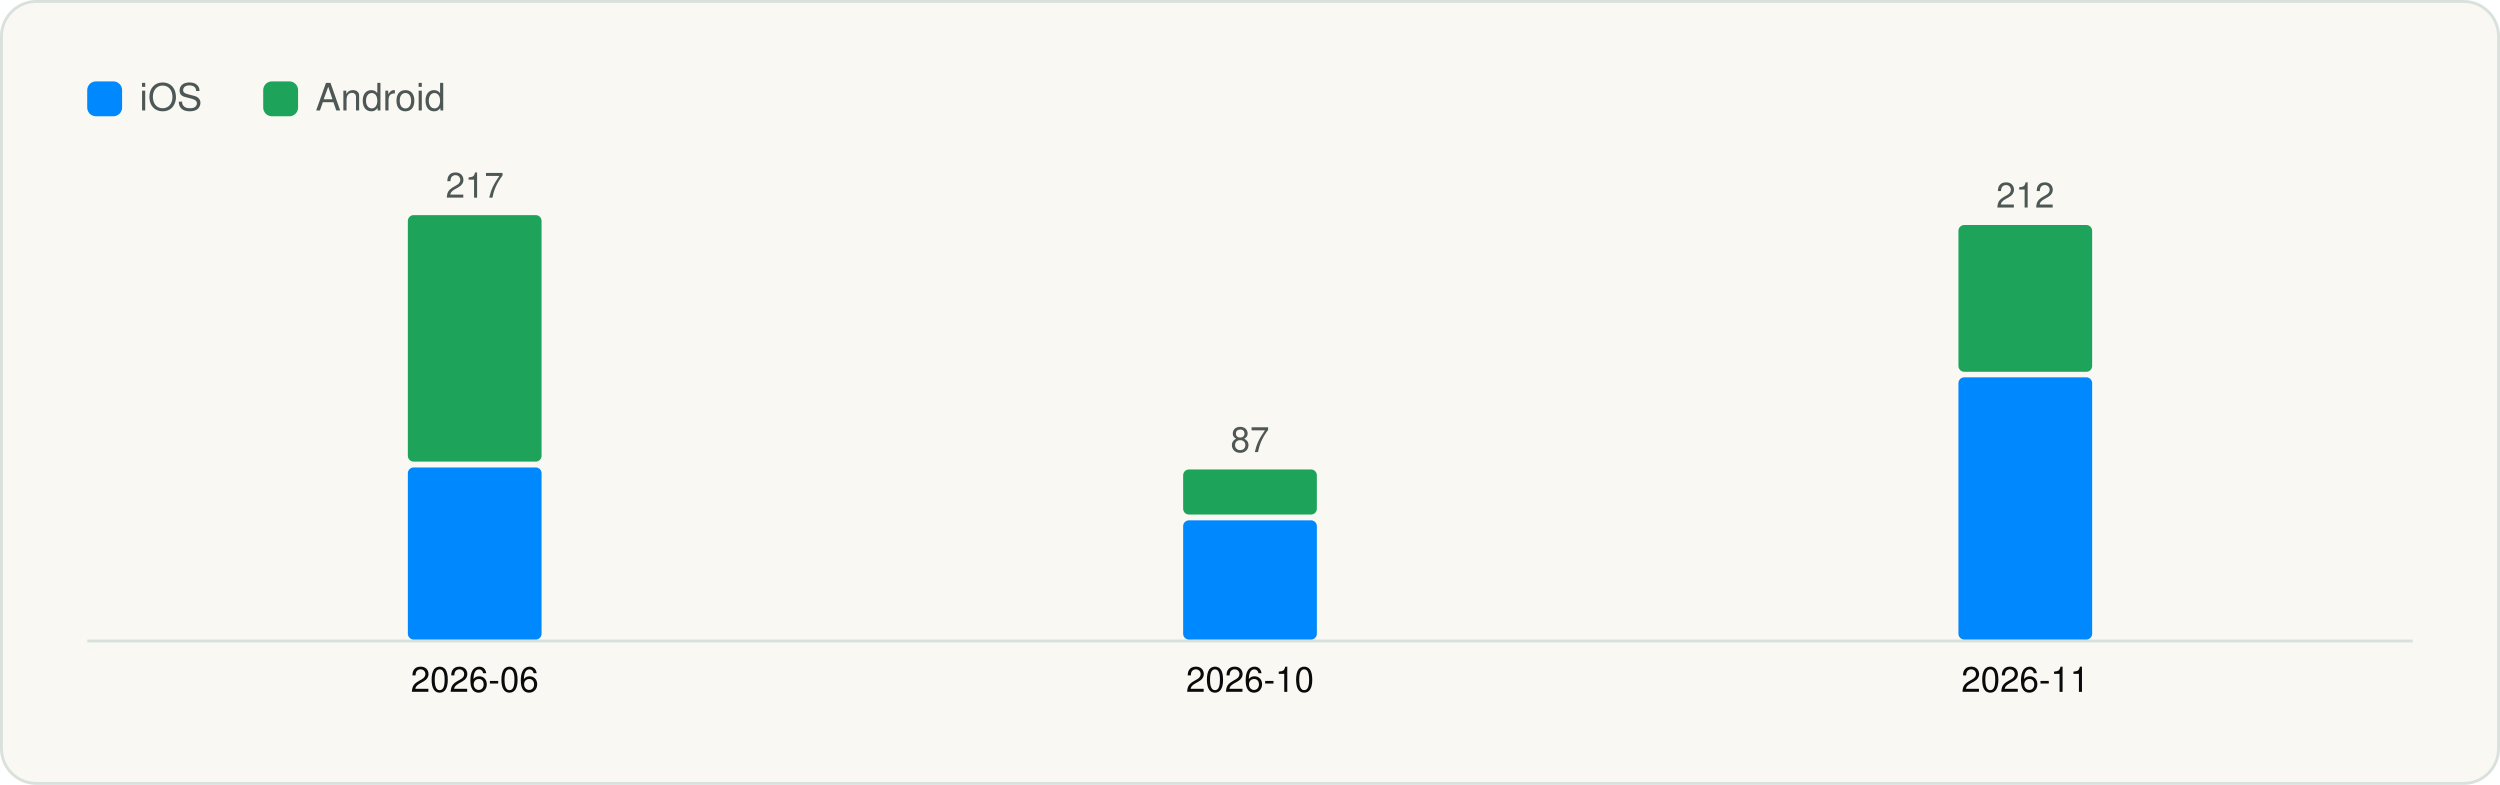
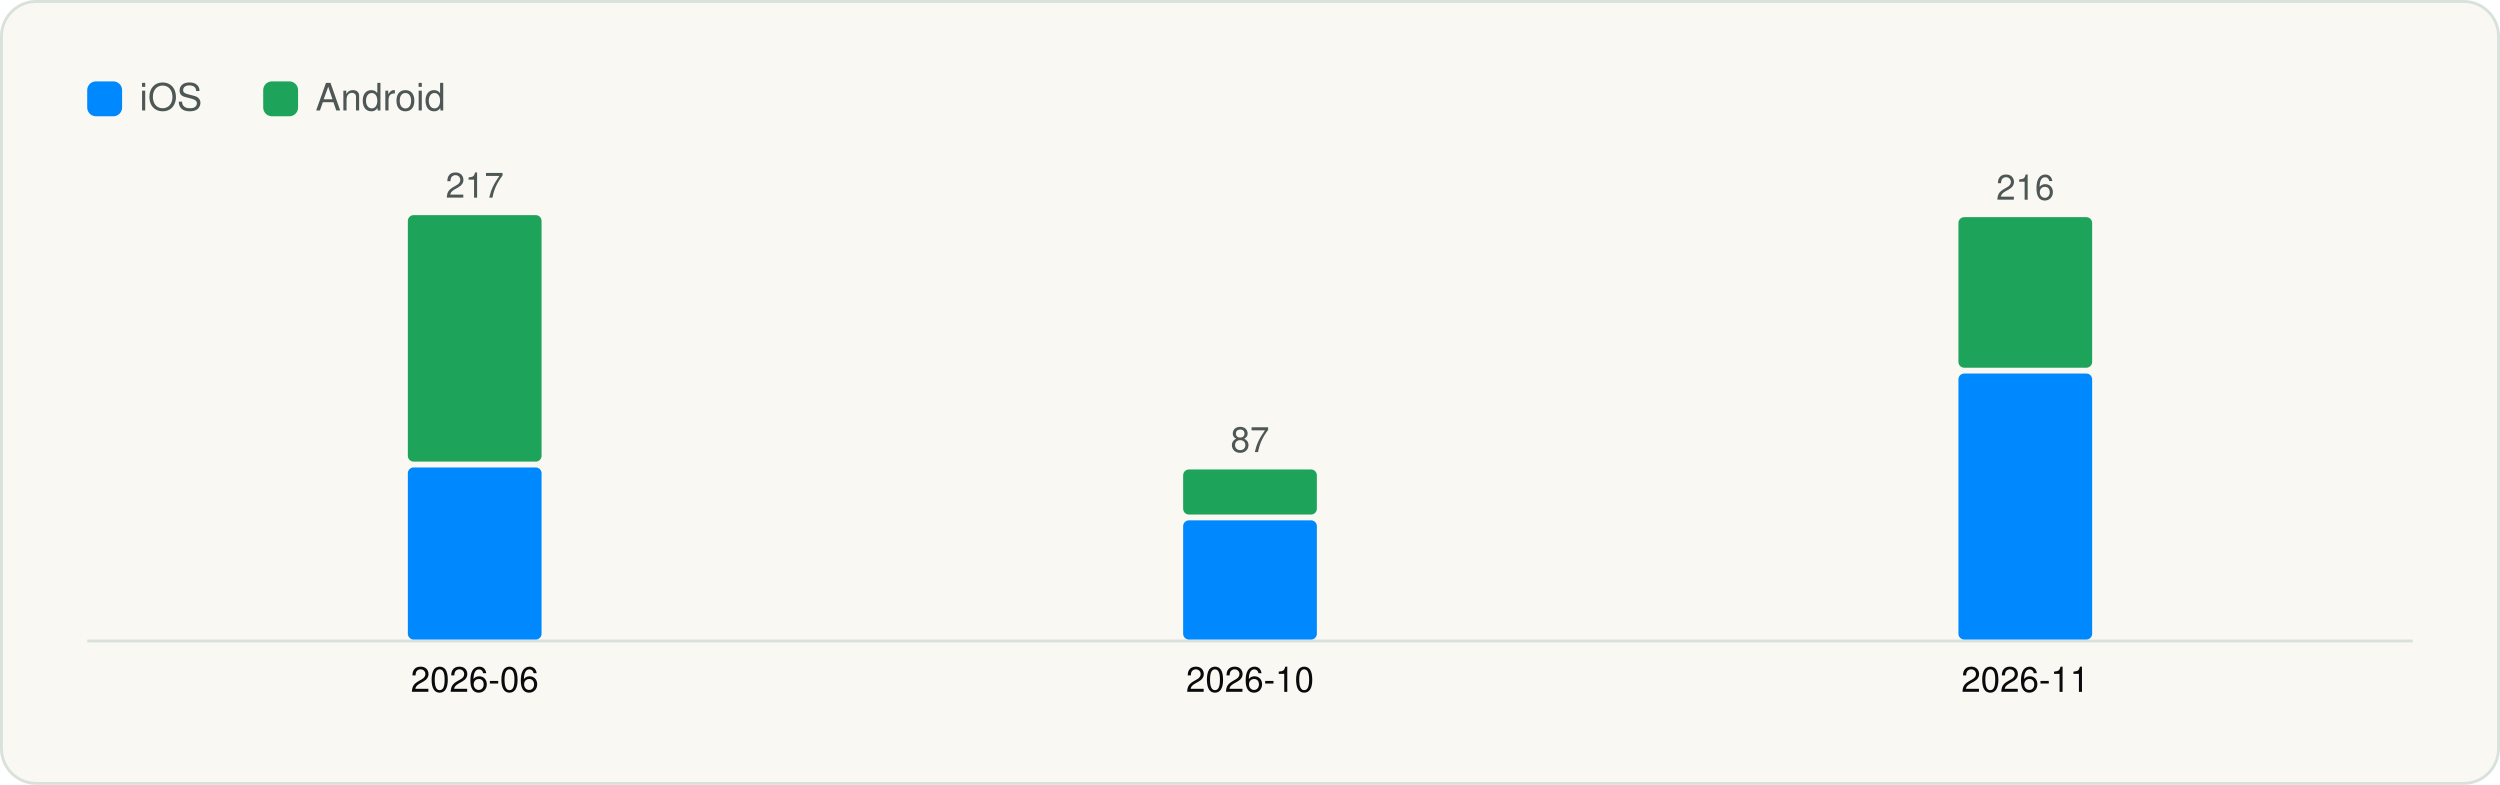
<svg xmlns="http://www.w3.org/2000/svg" viewBox="0 0 860 270" width="860" height="270" role="img" aria-label="Versions captured per month" font-family="Geist, -apple-system, BlinkMacSystemFont, 'Segoe UI', Helvetica, Arial, sans-serif">
  <rect x="0.5" y="0.5" width="859" height="269" rx="12" fill="#FAF8F3" stroke="#D9E1DD" />
  <g transform="translate(20 20)">
    <rect x="10" y="8" width="12" height="12" rx="3" fill="#0088FF" />
    <text x="28" y="18" font-size="13" fill="#4D5755">iOS</text>
    <rect x="70.54" y="8" width="12" height="12" rx="3" fill="#1EA45A" />
    <text x="88.54" y="18" font-size="13" fill="#4D5755">Android</text>
    <line x1="10" y1="200.5" x2="810" y2="200.5" stroke="#D9E1DD" />
    <rect x="120.3" y="140.8" width="46.0" height="59.2" rx="2" fill="#0088FF" />
    <rect x="120.3" y="54.0" width="46.0" height="84.8" rx="2" fill="#1EA45A" />
    <text x="143.3" y="48.0" font-size="12" text-anchor="middle" fill="#4D5755">217</text>
    <text x="143.3" y="218.0" font-size="12" text-anchor="middle" fill="#090A0B">2026-06</text>
    <rect x="387.0" y="159.0" width="46.0" height="41.0" rx="2" fill="#0088FF" />
    <rect x="387.0" y="141.5" width="46.0" height="15.5" rx="2" fill="#1EA45A" />
    <text x="410.0" y="135.5" font-size="12" text-anchor="middle" fill="#4D5755">87</text>
    <text x="410.0" y="218.0" font-size="12" text-anchor="middle" fill="#090A0B">2026-10</text>
-     <rect x="653.7" y="109.8" width="46.0" height="90.2" rx="2" fill="#0088FF" />
-     <rect x="653.7" y="57.4" width="46.0" height="50.5" rx="2" fill="#1EA45A" />
-     <text x="676.7" y="51.4" font-size="12" text-anchor="middle" fill="#4D5755">212</text>
+     <rect x="653.7" y="108.5" width="46.0" height="91.5" rx="2" fill="#0088FF" />
+     <rect x="653.7" y="54.7" width="46.0" height="51.8" rx="2" fill="#1EA45A" />
+     <text x="676.7" y="48.7" font-size="12" text-anchor="middle" fill="#4D5755">216</text>
    <text x="676.7" y="218.0" font-size="12" text-anchor="middle" fill="#090A0B">2026-11</text>
  </g>
</svg>
